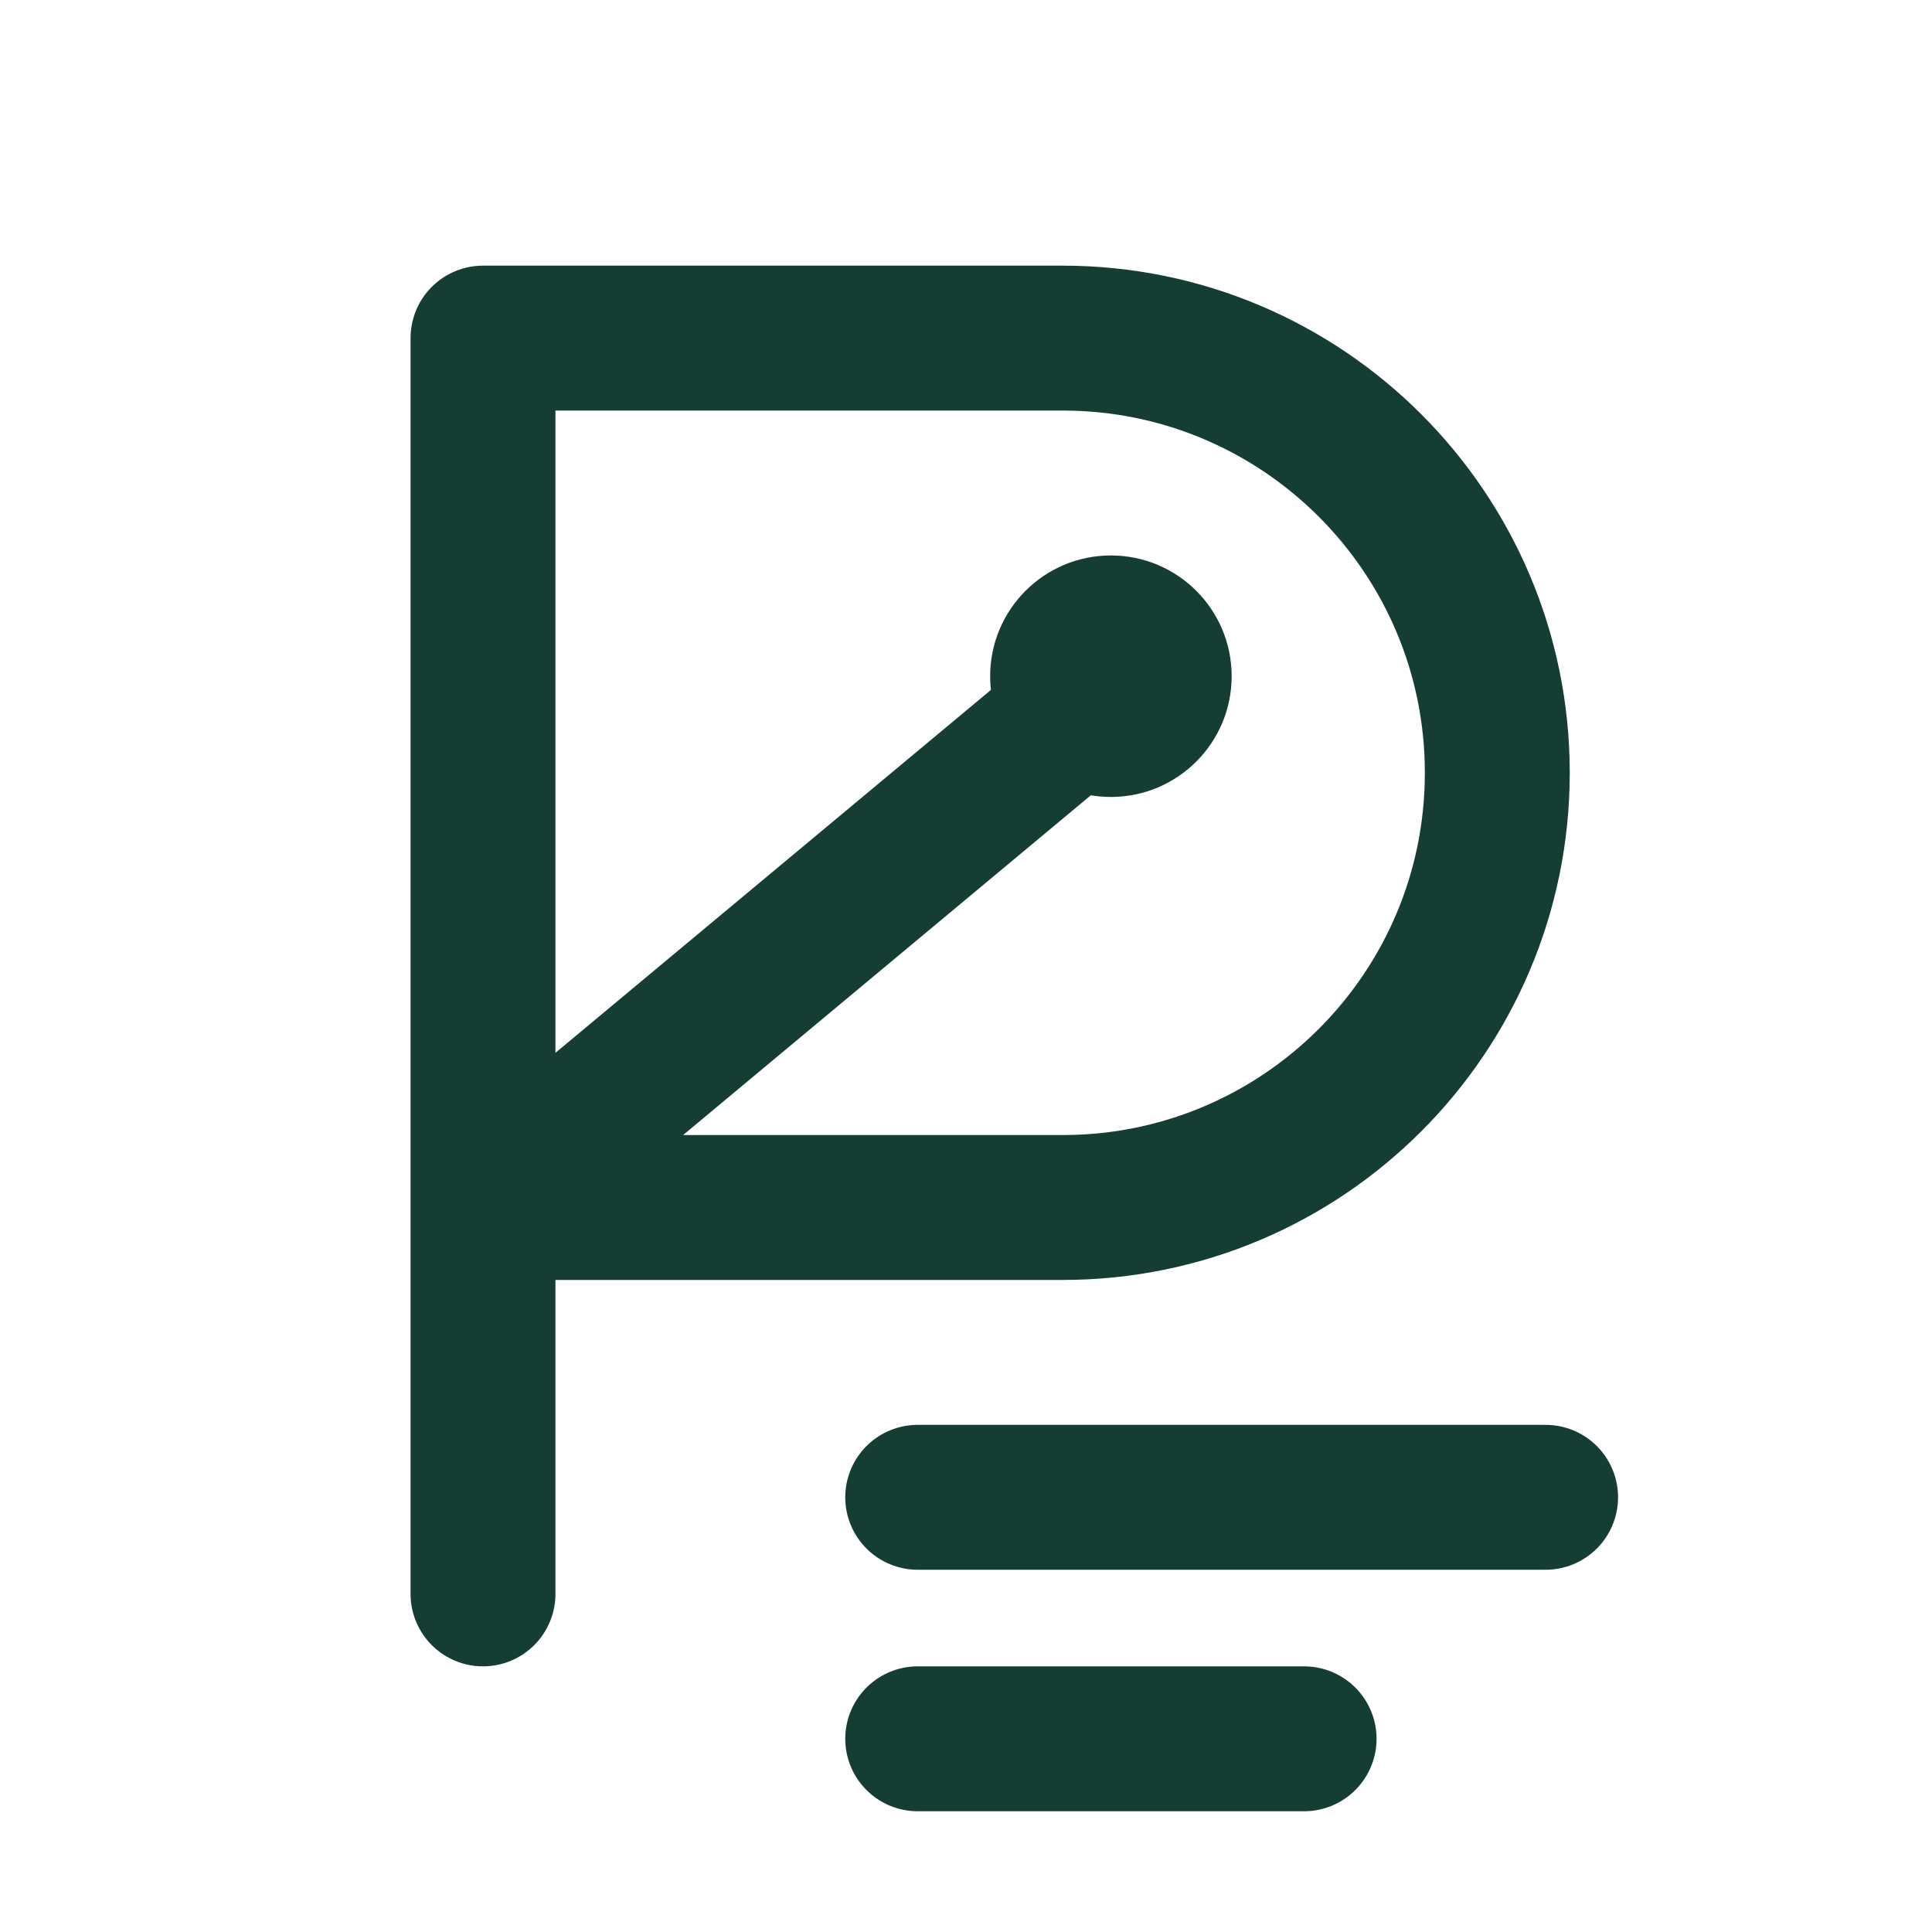
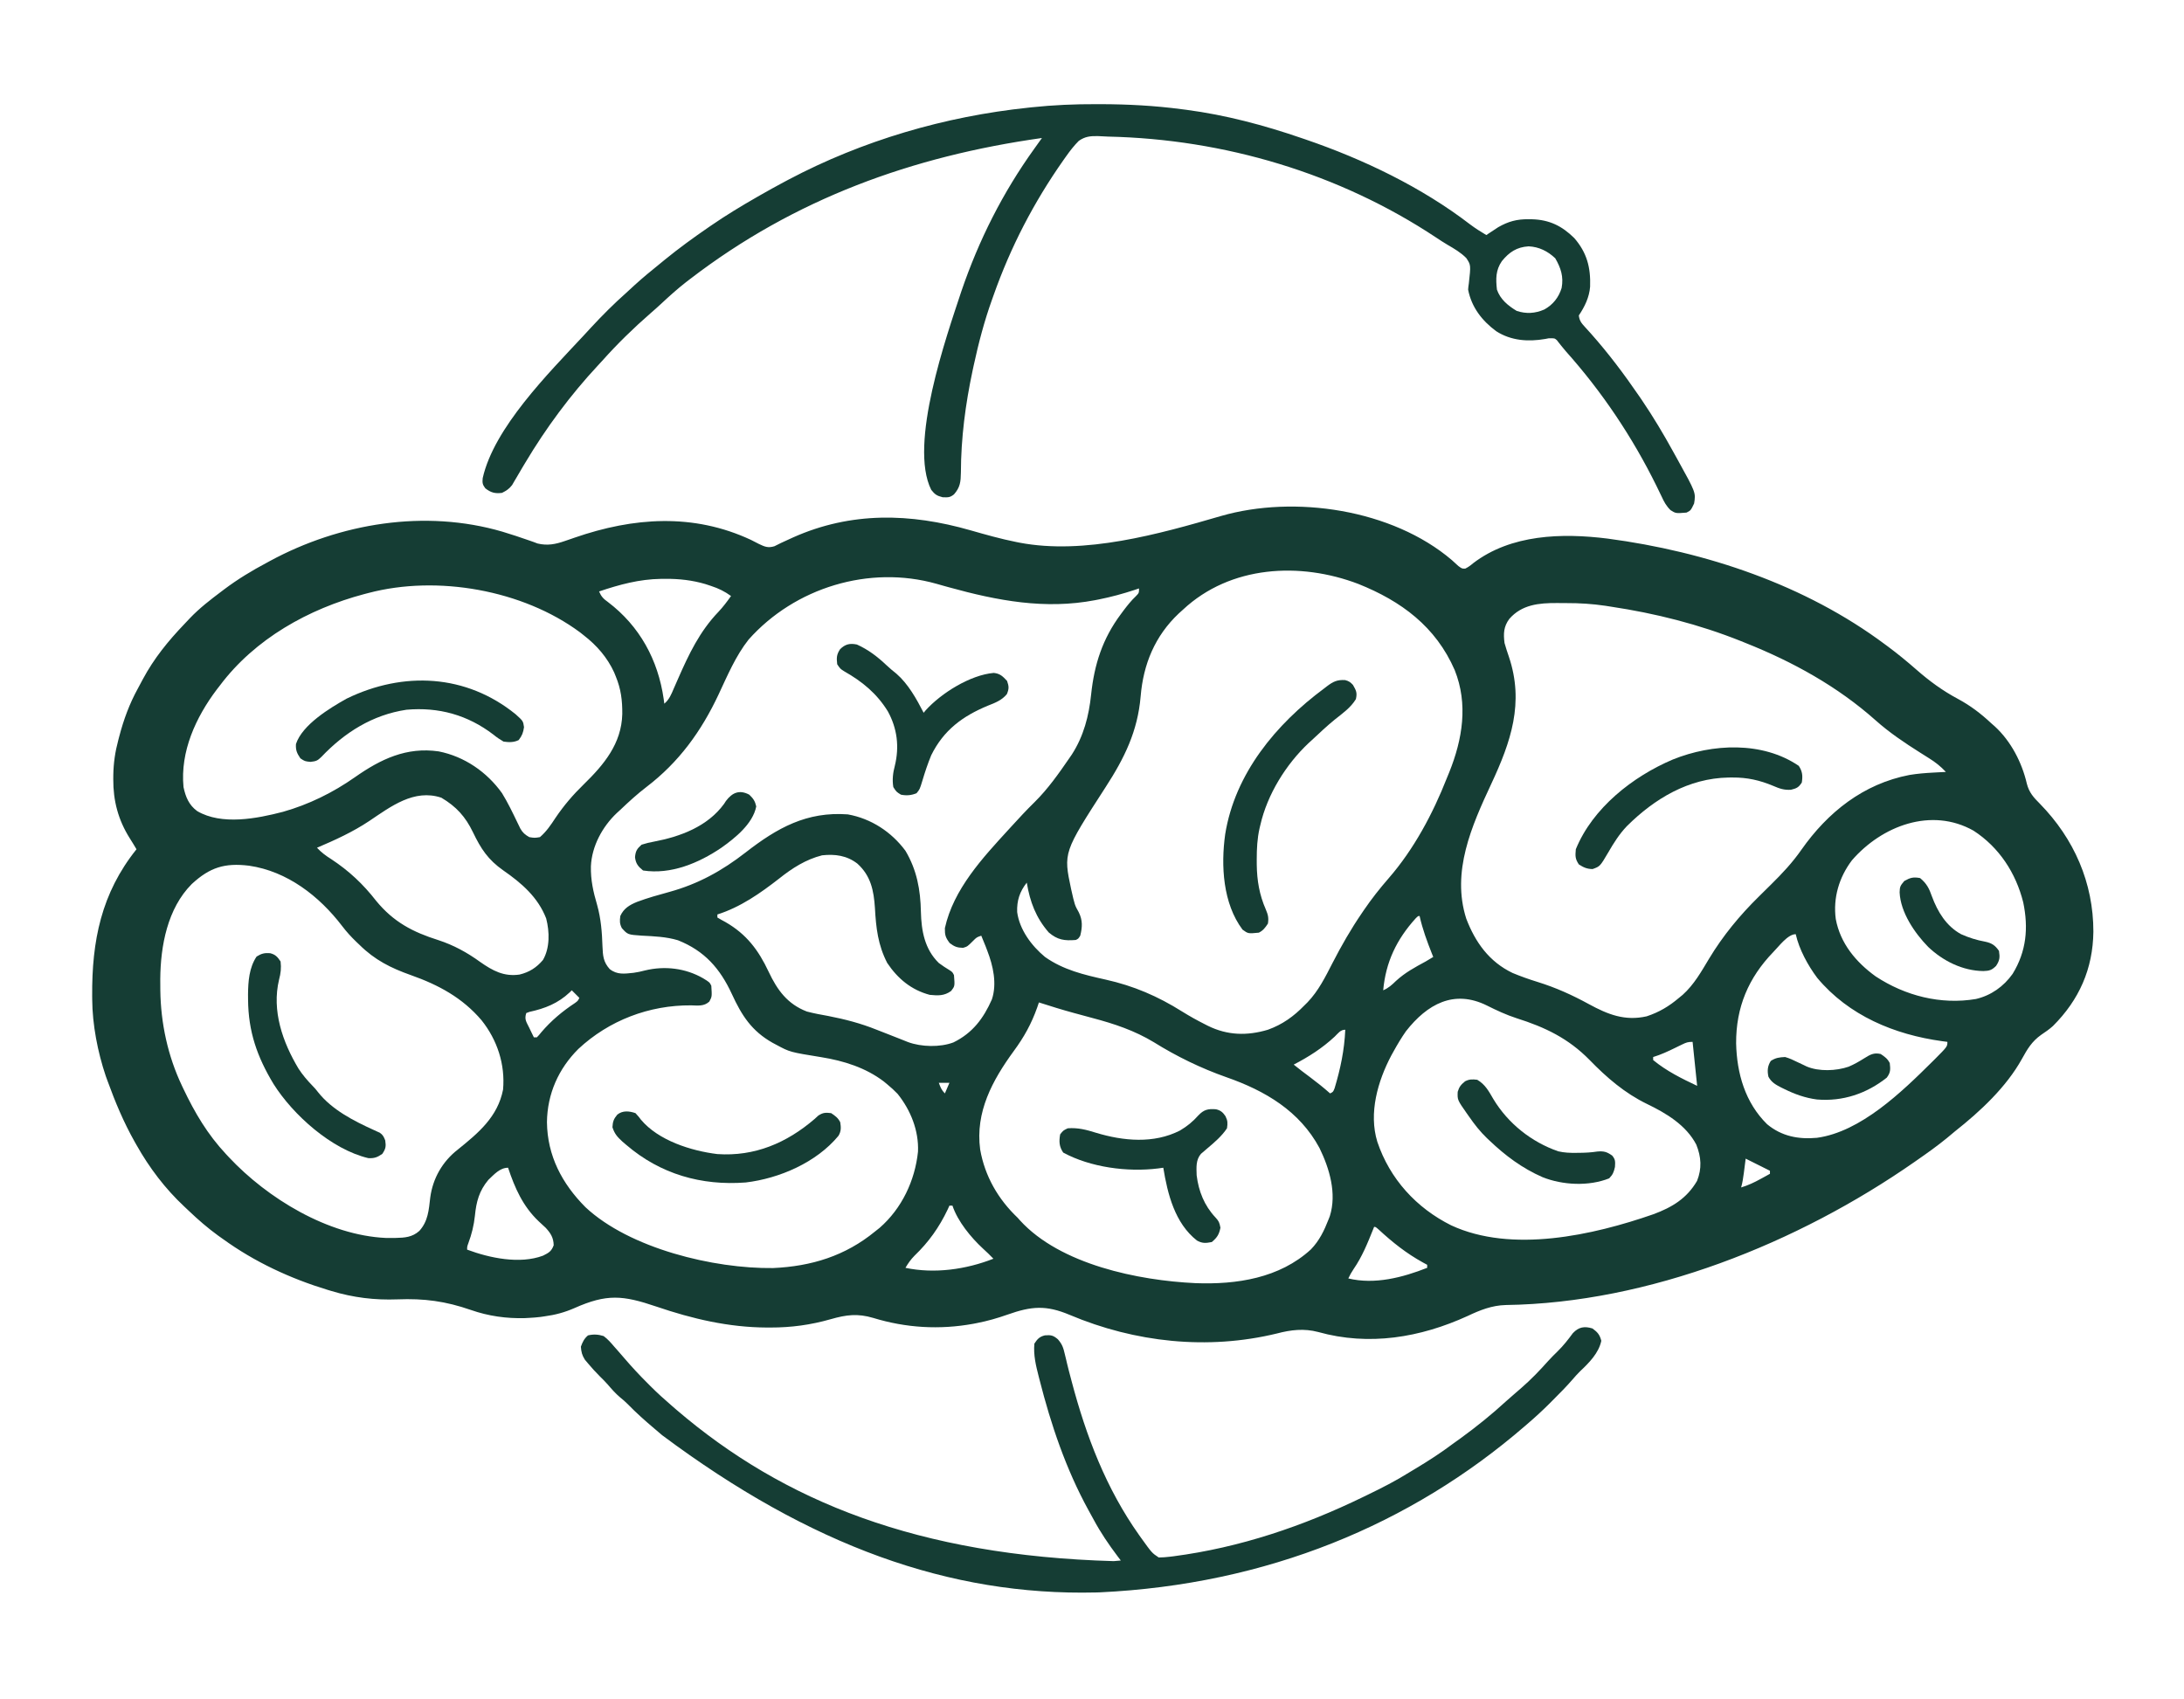
- <svg xmlns="http://www.w3.org/2000/svg" viewBox="0 0 40 40" fill="none">
-   <path d="M10 33V7h12a9 9 0 0 1 0 18H10m0 0 12-10M19 31h13M19 36h8" stroke="#153d34" stroke-width="3" stroke-linecap="round" stroke-linejoin="round" />
-   <circle cx="23" cy="14" r="2.5" fill="#153d34" />
+ <svg xmlns="http://www.w3.org/2000/svg" viewBox="0 0 1440 1120" fill="#153d34">
+   <g transform="translate(20 8)">
+     <path d="M0 0 C0.51 0 0.51 0 3.07 0 C20.92 0.05 38.42 0.98 56.12 3.31 C57.21 3.45 58.3 3.59 59.42 3.73 C85.3 7.15 110.47 13.84 135.12 22.31 C136.05 22.63 136.98 22.94 137.94 23.27 C176 36.29 214.43 54.7 246.46 79.31 C249.89 81.89 253.44 84.12 257.12 86.31 C257.83 85.84 258.53 85.37 259.25 84.89 C259.72 84.58 259.72 84.58 262.12 83 C262.59 82.69 262.59 82.69 264.94 81.14 C271.57 77.34 277.3 75.77 284.94 75.88 C285.73 75.88 286.51 75.89 287.33 75.9 C298.72 76.24 307.01 80.3 315.12 88.31 C323.47 97.93 325.99 107.76 325.55 120.32 C325.02 127.36 321.99 133.51 318.12 139.31 C318.46 142.59 319.73 144.32 321.94 146.69 C322.57 147.39 323.2 148.08 323.85 148.8 C324.23 149.22 324.23 149.22 326.12 151.31 C337.71 164.36 348.02 178.11 357.88 192.5 C358.48 193.38 359.08 194.26 359.7 195.16 C367.14 206.13 373.91 217.47 380.29 229.08 C381.32 230.95 382.35 232.81 383.39 234.67 C395.27 256.15 395.27 256.15 394.12 263.31 C391.92 267.91 391.92 267.91 389.12 269.31 C382.05 269.89 382.05 269.89 378.58 267.71 C375.78 264.97 374.28 262.19 372.69 258.69 C371.99 257.24 371.29 255.8 370.59 254.36 C370.4 253.96 370.4 253.96 369.41 251.93 C353.55 219.68 333.44 189.68 309.47 162.86 C308.48 161.73 307.53 160.56 306.59 159.38 C306.08 158.73 305.56 158.09 305.03 157.43 C304.57 156.83 304.1 156.24 303.63 155.62 C302.12 154.31 302.12 154.31 298.25 154.38 C297.49 154.52 296.72 154.67 295.94 154.83 C284.69 156.77 273.42 155.99 263.66 149.73 C254.31 142.83 247.4 133.98 245.12 122.31 C245.27 120.3 245.27 120.3 245.59 118.19 C246.94 106.07 246.94 106.07 243.91 101.48 C240.34 97.86 236.02 95.33 231.64 92.79 C229.01 91.24 226.48 89.59 223.94 87.89 C160.07 45.54 84.18 23.04 7.74 21.38 C5.45 21.32 3.17 21.2 0.89 21.05 C-4.11 20.98 -7.45 21.32 -11.6 24.21 C-14.74 27.37 -17.31 30.68 -19.88 34.31 C-20.18 34.74 -20.18 34.74 -21.71 36.89 C-41.29 64.75 -56.56 94.21 -67.88 126.31 C-68.19 127.2 -68.51 128.09 -68.84 129.01 C-73.93 143.2 -77.68 157.58 -80.88 172.31 C-80.99 172.84 -80.99 172.84 -81.57 175.52 C-86.31 197.78 -89.26 220.13 -89.32 242.91 C-89.42 249.02 -89.78 252.66 -93.88 257.31 C-96.57 259.45 -97.87 259.31 -101.38 259.19 C-105.17 258.24 -106.49 257.34 -108.88 254.31 C-123.92 224.22 -98.73 152.84 -89.03 123.45 C-77.46 89.54 -61.75 58.35 -40.88 29.31 C-39.21 26.98 -37.54 24.65 -35.88 22.31 C-121.38 34.36 -198.89 62.34 -267.88 115.31 C-268.8 116.02 -269.73 116.73 -270.68 117.46 C-276.32 121.88 -281.59 126.62 -286.82 131.5 C-289.08 133.61 -291.39 135.65 -293.72 137.67 C-305.1 147.59 -315.84 158.04 -325.88 169.31 C-326.8 170.32 -327.74 171.33 -328.67 172.33 C-346.84 191.85 -362.9 213.55 -376.55 236.45 C-377.18 237.49 -377.8 238.54 -378.45 239.61 C-379.67 241.66 -380.87 243.72 -382.07 245.79 C-382.62 246.72 -383.18 247.66 -383.75 248.62 C-384.23 249.45 -384.71 250.29 -385.21 251.15 C-387.17 253.7 -389.01 254.9 -391.88 256.31 C-396.5 256.89 -399.19 256.18 -402.88 253.31 C-404.76 250.83 -404.91 249.69 -404.61 246.58 C-397.14 213.35 -361.23 177.46 -338.42 152.97 C-336.7 151.12 -334.99 149.26 -333.27 147.39 C-325.79 139.29 -318.12 131.64 -309.88 124.31 C-308.02 122.61 -306.17 120.9 -304.31 119.19 C-298.99 114.36 -293.48 109.81 -287.88 105.31 C-286.73 104.38 -285.59 103.44 -284.45 102.5 C-275.23 94.99 -265.68 88.04 -255.88 81.31 C-255.24 80.87 -254.6 80.43 -253.94 79.98 C-244.19 73.27 -234.14 67.18 -223.88 61.31 C-223.19 60.92 -222.5 60.52 -221.79 60.11 C-216.53 57.09 -211.22 54.17 -205.88 51.31 C-204.95 50.82 -204.03 50.33 -203.08 49.82 C-154.19 23.94 -99.83 8.06 -44.88 2.31 C-44.11 2.23 -43.35 2.15 -42.57 2.06 C-28.35 0.55 -14.29 -0.05 0 0 Z M267.35 103.53 C263.26 109.48 263.32 115.23 264.12 122.31 C266.36 128.75 271.43 132.87 277.12 136.31 C283.38 138.4 289.34 138.03 295.38 135.38 C301.04 132.25 304.86 127.44 306.76 121.24 C308.17 113.77 306.27 108 302.56 101.62 C297.63 96.95 291.85 94.05 285 93.75 C277.19 94.22 272.2 97.57 267.35 103.53 Z " transform="translate(702.875,60.6875)" />
+     <path d="M0 0 C1.46 1.29 2.9 2.62 4.33 3.95 C6.74 5.69 6.74 5.69 8.86 5.62 C10.85 4.63 12.31 3.57 13.99 2.12 C39 -17.03 72.65 -17.92 102.66 -14.17 C167.49 -5.58 233.02 16.29 285.74 55.69 C286.28 56.08 286.81 56.48 287.36 56.88 C293.94 61.76 300.21 66.91 306.37 72.31 C314.95 79.82 323.55 86.11 333.62 91.5 C341.97 95.99 348.83 101.23 355.74 107.69 C356.12 108.01 356.12 108.01 358 109.67 C368.67 119.48 375.88 133.44 379.12 147.44 C380.62 153.27 383.54 156.51 387.74 160.69 C410.28 183.75 423.03 212.81 422.99 245.07 C422.7 269.51 413.63 290 396.34 307.23 C393.92 309.44 391.26 311.23 388.56 313.06 C382.4 317.43 379.46 322.44 375.89 328.91 C365.57 347.55 348.33 363.59 331.74 376.69 C329.97 378.16 328.2 379.64 326.43 381.12 C320.09 386.3 313.47 391.03 306.74 395.69 C306.18 396.08 305.62 396.47 305.04 396.88 C228.14 450.5 129.96 489.89 35.51 491.22 C26.41 491.46 18.56 494.58 10.43 498.44 C-20.81 512.71 -54.59 518.39 -88.11 509.01 C-97.49 506.53 -106.13 507.56 -115.38 510 C-161.04 521.08 -208.87 515.91 -252.03 497.69 C-267.52 491.18 -277.11 491.94 -292.95 497.54 C-299.62 499.89 -306.19 501.78 -313.13 503.12 C-313.91 503.28 -314.69 503.43 -315.49 503.58 C-337.77 507.65 -359.9 506.33 -381.51 499.72 C-391.77 496.67 -399.31 497.63 -409.51 500.56 C-422.86 504.36 -435.55 506.08 -449.44 506.06 C-450.14 506.06 -450.83 506.06 -451.54 506.06 C-476.87 505.95 -500.62 500.37 -524.52 492.23 C-546.61 484.73 -557.16 483.75 -578.55 493.26 C-585.03 496.1 -591.23 497.75 -598.26 498.69 C-598.69 498.75 -598.69 498.75 -600.86 499.07 C-603.33 499.38 -605.77 499.56 -608.26 499.69 C-608.72 499.71 -608.72 499.71 -611.09 499.85 C-623.29 500.2 -635.26 498.52 -646.78 494.48 C-663.46 488.69 -677.59 486.79 -695.24 487.49 C-710.1 488.06 -724.36 486.32 -738.63 482 C-739.5 481.74 -740.36 481.49 -741.25 481.22 C-765.92 473.71 -789.32 462.84 -810.26 447.69 C-811.3 446.95 -812.33 446.21 -813.41 445.46 C-820.29 440.46 -826.62 434.98 -832.76 429.11 C-833.75 428.17 -834.74 427.23 -835.74 426.3 C-848.36 414.51 -858.79 400.73 -867.26 385.69 C-867.64 385.02 -868.02 384.34 -868.42 383.65 C-875.66 370.81 -881.24 357.54 -886.26 343.69 C-886.68 342.54 -887.1 341.4 -887.53 340.22 C-892.85 324.39 -896.35 306.42 -896.46 289.7 C-896.47 288.96 -896.47 288.23 -896.48 287.47 C-896.75 251.14 -890.49 219.68 -867.26 190.69 C-868.72 188.24 -870.18 185.8 -871.72 183.4 C-879.32 171.35 -882.66 158.69 -882.57 144.5 C-882.56 143.58 -882.56 142.67 -882.55 141.72 C-882.41 133.74 -881.34 126.41 -879.26 118.69 C-879.06 117.92 -878.86 117.15 -878.65 116.36 C-875.7 105.13 -871.93 94.82 -866.33 84.64 C-865.23 82.63 -864.16 80.62 -863.1 78.6 C-855.73 64.83 -846.4 53.38 -835.64 42.13 C-834.41 40.85 -833.2 39.55 -831.99 38.26 C-825.66 31.66 -818.55 26.16 -811.26 20.69 C-810.68 20.25 -810.11 19.82 -809.52 19.37 C-800.54 12.61 -791.17 6.96 -781.26 1.69 C-780.64 1.35 -780.02 1.01 -779.38 0.66 C-733.11 -24.42 -676.93 -33.64 -626.02 -18.73 C-620.12 -16.94 -614.25 -15.03 -608.43 -12.97 C-607.41 -12.61 -606.38 -12.25 -605.32 -11.88 C-604.51 -11.57 -603.69 -11.26 -602.85 -10.94 C-596.37 -9.37 -591.01 -10.41 -584.81 -12.58 C-583.4 -13.06 -581.99 -13.54 -580.58 -14.02 C-580.22 -14.15 -580.22 -14.15 -578.38 -14.79 C-539.62 -28.18 -500.2 -31.08 -462.11 -13.31 C-460.36 -12.43 -458.62 -11.53 -456.88 -10.63 C-453.02 -8.77 -450.79 -7.85 -446.63 -9.13 C-445.15 -9.81 -443.69 -10.54 -442.26 -11.31 C-440.57 -12.09 -438.89 -12.86 -437.19 -13.63 C-436.26 -14.05 -435.33 -14.48 -434.36 -14.93 C-396.08 -32.02 -357.04 -31 -317.41 -19.64 C-307.43 -16.79 -297.5 -13.97 -287.32 -11.94 C-286.55 -11.78 -285.77 -11.63 -284.98 -11.47 C-242.26 -3.34 -193.16 -17.11 -152.19 -29.06 C-103.77 -43.03 -39.32 -33.53 0 0 Z M-177.26 32.69 C-178.17 33.51 -179.08 34.33 -180.01 35.17 C-195.79 50.05 -203.43 68.67 -205.19 89.94 C-207.16 112.9 -215.85 130.54 -228.26 149.69 C-256.14 192.85 -256.14 192.85 -251.02 216.97 C-248.64 227.51 -248.64 227.51 -246.01 232.19 C-243.36 237.49 -243.59 242.02 -245.01 247.69 C-246.26 249.69 -246.26 249.69 -247.94 250.5 C-255.41 251.1 -259.91 250.53 -265.76 245.56 C-274.23 235.82 -278.17 225.34 -280.26 212.69 C-284.95 218.66 -286.87 224.57 -286.6 232.11 C-285.03 243.75 -277.1 254.37 -268.26 261.69 C-256.15 270.26 -242.56 273.46 -228.32 276.62 C-209.73 280.78 -193.93 287.57 -177.82 297.69 C-172.95 300.73 -168 303.48 -162.88 306.06 C-162.55 306.23 -162.55 306.23 -160.9 307.07 C-147.96 313.48 -134.94 313.78 -121.26 309.69 C-111.75 306.28 -104.24 300.88 -97.26 293.69 C-96.56 293 -95.86 292.31 -95.15 291.6 C-87.94 284.08 -83.41 274.9 -78.69 265.71 C-72.8 254.25 -66.54 243.32 -59.26 232.69 C-58.84 232.07 -58.42 231.46 -58 230.83 C-52.94 223.4 -47.49 216.5 -41.59 209.73 C-24.98 190.62 -12.49 167.18 -3.26 143.69 C-2.74 142.43 -2.23 141.17 -1.71 139.92 C7.05 118.12 10.85 94.99 1.9 72.57 C-10.59 43.85 -33.36 27.05 -61.68 15.72 C-100.07 1.09 -145.99 3.48 -177.26 32.69 Z M-463.69 52.44 C-472.19 63.19 -477.65 76.22 -483.44 88.56 C-494.87 112.91 -509.56 133.24 -531.08 149.66 C-537.16 154.31 -542.72 159.42 -548.26 164.69 C-549.02 165.39 -549.78 166.08 -550.57 166.8 C-560.08 175.78 -567.07 188.68 -567.65 201.91 C-567.84 211.01 -566.1 218.73 -563.54 227.43 C-561.01 236.47 -560.33 245.37 -560.02 254.73 C-559.75 260.96 -559.49 264.96 -555.26 269.69 C-550.32 273.61 -545.41 272.75 -539.47 272.15 C-536.91 271.78 -534.55 271.3 -532.07 270.62 C-518.98 267.42 -505.28 269.09 -493.69 275.75 C-489.41 278.37 -489.41 278.37 -488.26 280.69 C-487.8 287.83 -487.8 287.83 -489.57 291.12 C-493.09 294.38 -497.1 293.73 -501.57 293.62 C-529.15 293.39 -555.69 303.52 -575.88 322.32 C-589.02 335.38 -596.4 352 -596.63 370.62 C-596.38 392.84 -586.66 411.2 -571.26 426.69 C-542.1 453.98 -486.53 467.35 -447.53 466.84 C-422.25 465.69 -399.94 458.86 -380.26 442.69 C-379.27 441.9 -378.28 441.12 -377.26 440.31 C-362.65 427.55 -353.97 409.18 -351.98 390.05 C-351.4 376.21 -356.84 362.67 -365.43 351.98 C-367.6 349.72 -369.83 347.68 -372.26 345.69 C-372.99 345.08 -373.73 344.46 -374.49 343.84 C-386.5 334.7 -400.98 330.17 -415.69 327.8 C-436.42 324.44 -436.42 324.44 -445.26 319.69 C-445.69 319.45 -445.69 319.45 -447.91 318.28 C-461.67 310.5 -468.21 300.29 -474.69 286.19 C-482.5 269.28 -492.73 257.67 -510.26 250.69 C-518.03 248.36 -526.02 248.07 -534.08 247.65 C-543.35 247.01 -543.35 247.01 -547.26 242.69 C-548.74 239.73 -548.69 237.98 -548.26 234.69 C-546.02 229.69 -542.13 227.38 -537.18 225.37 C-530.2 222.76 -523.06 220.78 -515.88 218.81 C-496.94 213.59 -481.17 204.88 -465.71 192.85 C-444.79 176.58 -425.35 165.7 -398.26 167.69 C-382.91 170.44 -369.51 179.21 -360.26 191.69 C-352.73 204.36 -350.35 217.41 -350.07 231.93 C-349.76 244.44 -347.63 256.52 -338.26 265.69 C-335.94 267.41 -333.59 268.97 -331.11 270.46 C-329.26 271.69 -329.26 271.69 -328.26 273.69 C-327.67 280.93 -327.67 280.93 -330.13 284.12 C-334.65 287.44 -338.8 287.23 -344.26 286.69 C-356.39 283.46 -365.35 276 -372.26 265.69 C-378.39 253.86 -379.66 242.51 -380.38 229.42 C-381.13 217.88 -383.09 208.16 -391.96 200.15 C-398.91 194.79 -406.68 193.75 -415.26 194.69 C-425.94 197.41 -434.92 203.14 -443.44 209.94 C-455.92 219.66 -469.03 228.87 -484.26 233.69 C-484.26 234.35 -484.26 235.01 -484.26 235.69 C-482.52 236.75 -480.74 237.74 -478.94 238.69 C-465.06 246.66 -457.17 257.18 -450.5 271.37 C-444.78 283.53 -438.07 292.76 -425.26 297.69 C-420.61 298.92 -415.92 299.78 -411.19 300.62 C-400.05 302.79 -389.76 305.46 -379.26 309.69 C-377.26 310.47 -375.26 311.25 -373.26 312.03 C-370.14 313.25 -367.03 314.47 -363.92 315.7 C-362.98 316.08 -362.05 316.45 -361.08 316.83 C-360.66 317 -360.66 317 -358.55 317.84 C-349.77 321.07 -337.46 321.38 -328.63 318.06 C-316.06 311.9 -308.83 302.3 -303.26 289.69 C-299.8 279.31 -302.46 267.54 -306.26 257.69 C-306.64 256.69 -307.02 255.69 -307.41 254.66 C-308.33 252.32 -309.28 250 -310.26 247.69 C-313.26 248.69 -313.26 248.69 -315.69 251.12 C-319.39 254.82 -319.39 254.82 -322.26 255.69 C-326.17 255.6 -327.93 254.93 -331.07 252.56 C-333.84 248.92 -334.33 247.29 -334.26 242.69 C-328.6 217.01 -309.44 196.45 -292.26 177.69 C-291.8 177.18 -291.34 176.68 -290.86 176.16 C-285.69 170.48 -280.5 164.87 -275.01 159.5 C-266.27 150.84 -259.2 140.8 -252.26 130.69 C-251.97 130.27 -251.97 130.27 -250.5 128.13 C-242.76 116.1 -239.3 102.78 -237.84 88.69 C-235.75 68.77 -230.31 51.86 -218.26 35.69 C-217.93 35.25 -217.93 35.25 -216.3 33.04 C-213.8 29.76 -211.32 26.65 -208.32 23.81 C-206.26 21.69 -206.26 21.69 -206.26 18.69 C-207.18 19 -208.1 19.32 -209.05 19.64 C-216.85 22.22 -224.63 24.33 -232.69 25.94 C-233.1 26.02 -233.1 26.02 -235.16 26.43 C-268.23 32.76 -299.63 26.78 -331.53 17.96 C-332.5 17.7 -333.47 17.43 -334.47 17.15 C-336.25 16.65 -338.03 16.15 -339.8 15.64 C-384.08 3.15 -433.17 18.12 -463.69 52.44 Z M-562.26 20.69 C-560.85 24.05 -559.34 25.6 -556.38 27.69 C-535.49 43.55 -523.37 65.76 -519.65 91.67 C-519.52 92.66 -519.39 93.66 -519.26 94.69 C-516 92.01 -514.65 88.52 -513.03 84.74 C-512.41 83.32 -511.79 81.91 -511.17 80.5 C-511.01 80.13 -511.01 80.13 -510.19 78.27 C-503.05 62.01 -495.96 47.06 -483.53 34.1 C-480.47 30.85 -477.83 27.34 -475.26 23.69 C-479.52 20.62 -483.4 18.71 -488.44 17.06 C-489.65 16.66 -490.87 16.25 -492.11 15.84 C-500.81 13.27 -509.4 12.32 -518.44 12.37 C-519.45 12.38 -520.45 12.38 -521.48 12.39 C-535.77 12.61 -548.78 16.15 -562.26 20.69 Z M-714.26 21.69 C-715.19 21.93 -716.12 22.17 -717.08 22.42 C-753.83 32.19 -789.14 51.89 -812.26 82.69 C-812.93 83.56 -813.6 84.42 -814.3 85.32 C-828.12 103.63 -838.51 126.2 -836.26 149.69 C-834.86 156.23 -832.72 161.52 -827.21 165.54 C-811.07 175 -787.9 170.48 -770.71 166.01 C-753.68 161.2 -737.7 153.33 -723.26 143.19 C-706.31 131.3 -689.3 123.08 -667.98 126.16 C-651.1 129.51 -636.26 139.68 -626.26 153.69 C-622.46 159.85 -619.33 166.38 -616.19 172.9 C-615.85 173.61 -615.5 174.32 -615.14 175.05 C-614.84 175.69 -614.53 176.33 -614.21 176.98 C-612.66 179.75 -611.01 181.15 -608.26 182.69 C-604.76 183.25 -604.76 183.25 -601.26 182.69 C-596.98 179.01 -594.07 174.67 -591.01 170 C-585.5 161.84 -579.45 154.78 -572.39 147.91 C-559.06 134.92 -547.44 121.04 -546.96 101.51 C-546.89 92.57 -547.81 85.05 -551.26 76.69 C-551.62 75.81 -551.98 74.93 -552.35 74.02 C-556.83 64.24 -563.8 56.24 -572.26 49.69 C-573.11 49.01 -573.96 48.34 -574.84 47.64 C-612.6 19.65 -668.98 9.75 -714.26 21.69 Z M37.93 38.75 C34.12 43.86 33.95 48.52 34.74 54.69 C35.58 57.75 36.6 60.74 37.62 63.75 C47.82 94.08 38.96 119.82 25.99 147.59 C13.05 175.31 -0.34 205.48 9.49 236.4 C15.46 252.04 24.63 264.89 40.04 272.26 C45.47 274.52 50.95 276.46 56.56 278.19 C68.58 281.93 79.34 286.78 90.38 292.82 C102.93 299.66 114.1 304.08 128.46 300.85 C136.65 298.15 143.19 294.26 149.74 288.69 C150.55 288.03 151.36 287.37 152.19 286.69 C159.71 279.91 164.41 271.5 169.57 262.9 C178.72 247.7 189.85 234.22 202.49 221.81 C203.41 220.9 204.33 219.99 205.28 219.05 C206.98 217.37 208.68 215.69 210.39 214.01 C217.76 206.74 224.57 199.51 230.49 191 C247.87 166.28 271.3 147.55 301.74 141.69 C307.05 140.82 312.31 140.4 317.68 140.12 C318.46 140.08 319.24 140.04 320.04 139.99 C321.94 139.89 323.84 139.79 325.74 139.69 C322.29 136.01 318.84 133.28 314.56 130.62 C313.31 129.84 312.07 129.05 310.82 128.26 C310.16 127.85 309.5 127.43 308.82 127 C298.44 120.44 288.53 113.8 279.35 105.62 C254.24 83.28 224.85 67.09 193.74 54.69 C193.25 54.49 193.25 54.49 190.75 53.48 C163 42.37 134.27 35.11 104.74 30.69 C103.57 30.5 102.39 30.32 101.18 30.13 C92.59 28.86 84.21 28.34 75.54 28.37 C73.48 28.37 71.42 28.35 69.35 28.33 C57.46 28.27 46.17 29.32 37.93 38.75 Z M-713.8 172.06 C-724.67 179.3 -736.25 184.58 -748.26 189.69 C-745.38 192.77 -742.45 194.96 -738.88 197.19 C-727.25 204.84 -717.8 213.68 -709.26 224.69 C-697.77 238.67 -685.14 245.27 -668.19 250.62 C-658.15 253.89 -649.21 258.8 -640.68 264.98 C-632.43 270.78 -624.96 274.82 -614.69 273.31 C-608.24 271.74 -603.54 268.75 -599.26 263.69 C-594.64 255.76 -594.87 245.05 -597.14 236.3 C-602.58 222.27 -613.36 213 -625.44 204.62 C-635.5 197.56 -640.18 190.36 -645.41 179.48 C-650.35 169.23 -656.39 162.53 -666.26 156.69 C-684.27 150.68 -699.7 162.6 -713.8 172.06 Z M263.78 197.99 C255.3 209.21 251.29 222.76 253.14 236.68 C256.11 252.77 266.48 265.16 279.45 274.52 C298.93 287.34 322.42 293.34 345.54 289.43 C355.51 287.11 363.84 281.18 369.75 272.85 C378.85 258 380.26 242.57 376.74 225.69 C371.89 206.32 360.87 189.4 343.99 178.44 C316.12 162.72 283.45 175.27 263.78 197.99 Z M-830.82 213.62 C-846.87 229.73 -851.41 254.39 -851.59 276.26 C-851.58 277.45 -851.58 278.65 -851.57 279.87 C-851.56 281.14 -851.56 282.4 -851.55 283.71 C-851.27 305.36 -846.6 327.06 -837.26 346.69 C-836.98 347.28 -836.7 347.88 -836.41 348.49 C-828.82 364.48 -820.38 378.73 -808.26 391.69 C-807.62 392.37 -806.99 393.05 -806.33 393.76 C-780.94 420.86 -741.03 445.26 -702.84 446.99 C-701.44 447.01 -700.04 447.01 -698.63 447 C-697.9 446.99 -697.16 446.99 -696.4 446.98 C-690.37 446.85 -685.4 446.52 -680.75 442.33 C-674.96 435.91 -674.54 428.54 -673.58 420.34 C-671.89 407.68 -665.51 396.56 -655.38 388.69 C-641.8 377.73 -629.1 367.17 -625.57 349.19 C-624.09 332.56 -629.37 316.45 -639.76 303.43 C-652.4 288.58 -668.14 280.12 -686.32 273.69 C-699.55 269 -710.16 263.7 -720.26 253.69 C-720.61 253.35 -720.61 253.35 -722.41 251.65 C-725.77 248.41 -728.8 245.09 -731.63 241.37 C-746.72 221.6 -767.81 205.19 -793.04 201.53 C-809.14 199.58 -818.9 202.62 -830.82 213.62 Z M-23.86 236.27 C-36.42 250.12 -43.6 265.12 -45.26 283.69 C-41.79 282.2 -39.57 280.19 -36.88 277.56 C-30.9 272.05 -24.37 268.53 -17.26 264.69 C-15.58 263.7 -13.91 262.7 -12.26 261.69 C-12.54 261 -12.81 260.32 -13.1 259.61 C-16.32 251.46 -19.37 243.26 -21.26 234.69 C-22.26 234.69 -22.26 234.69 -23.86 236.27 Z M211.95 258.46 C195.54 275.45 187.32 294.89 187.44 318.69 C187.91 338.53 193.4 357.77 207.87 372 C217.48 379.98 228.54 382.07 240.69 380.96 C269.6 377.05 296.85 350.56 316.74 330.81 C317.28 330.28 317.82 329.74 318.38 329.19 C326.74 320.79 326.74 320.79 326.74 317.69 C325.6 317.54 324.46 317.39 323.29 317.24 C291.81 312.91 261.7 300.41 240.92 275.5 C234.77 267.32 229.02 256.74 226.74 246.69 C221.41 246.69 215.52 254.91 211.95 258.46 Z M-580.26 283.69 C-580.48 283.91 -580.48 283.91 -581.62 285.04 C-589.34 292.3 -597.87 295.67 -608.14 297.91 C-608.84 298.17 -609.54 298.42 -610.26 298.69 C-611.65 302.86 -610.21 304.48 -608.32 308.37 C-607.75 309.55 -607.19 310.73 -606.6 311.95 C-606.16 312.85 -605.72 313.76 -605.26 314.69 C-604.6 314.69 -603.94 314.69 -603.26 314.69 C-601.88 313.25 -601.88 313.25 -600.26 311.25 C-593.81 303.7 -586.46 297.55 -578.19 292.1 C-576.26 290.69 -576.26 290.69 -575.26 288.69 C-576.08 287.86 -576.08 287.86 -580.26 283.69 Z M-30.26 310.69 C-33.19 314.89 -35.78 319.2 -38.26 323.69 C-38.8 324.66 -39.34 325.64 -39.91 326.65 C-48.86 343.6 -54.94 364.63 -49.13 383.59 C-40.89 408.1 -23.42 427.2 -0.44 438.67 C39.48 457.2 93.06 445.22 132.88 431.36 C145.23 426.78 154.9 420.97 161.68 409.37 C164.93 401.16 164.46 393.63 161.18 385.45 C154.48 372.6 141.31 364.71 128.67 358.63 C114.06 351.56 102.03 341.18 90.81 329.62 C76.85 315.4 61.51 308.04 42.69 302.1 C35.91 299.9 29.57 296.95 23.2 293.76 C1.46 282.95 -16.21 292.75 -30.26 310.69 Z M-272.26 291.69 C-272.63 292.8 -273.01 293.91 -273.4 295.06 C-277.22 305.82 -282.09 314.58 -288.84 323.75 C-302.91 343.03 -314.31 363.96 -310.99 388.68 C-307.92 406.25 -299.13 421.46 -286.26 433.69 C-285.76 434.26 -285.25 434.82 -284.74 435.41 C-258.1 464.6 -206.58 475.03 -169.12 476.79 C-141.85 477.84 -113.6 473.49 -92.94 454.56 C-87.33 448.76 -84.16 442.15 -81.26 434.69 C-80.99 434 -80.72 433.31 -80.44 432.6 C-75.76 417.66 -80.67 401.2 -87.26 387.69 C-100.39 363.24 -123.19 349.89 -148.63 341 C-165.42 335.09 -181.4 327.32 -196.5 317.91 C-209.17 310.25 -222.58 305.76 -236.82 302 C-240.13 301.1 -243.45 300.2 -246.76 299.3 C-247.56 299.09 -248.35 298.87 -249.17 298.65 C-256.93 296.54 -264.6 294.15 -272.26 291.69 Z M-77.26 314.25 C-85.45 321.87 -94.33 327.53 -104.26 332.69 C-100.7 335.57 -97.06 338.34 -93.38 341.06 C-88.85 344.45 -84.49 347.93 -80.26 351.69 C-78.26 350.69 -78.26 350.69 -77.29 348.24 C-73.43 335.39 -70.85 323.09 -70.26 309.69 C-73.52 309.69 -74.96 312.06 -77.26 314.25 Z M151.94 319.37 C151.21 319.72 150.48 320.07 149.73 320.43 C148.97 320.81 148.21 321.18 147.43 321.56 C142.6 323.92 137.91 326.13 132.74 327.69 C132.74 328.35 132.74 329.01 132.74 329.69 C141.5 336.91 151.54 341.88 161.74 346.69 C160.79 337.01 159.77 327.35 158.74 317.69 C155.7 317.69 154.6 318.07 151.94 319.37 Z M-338.26 344.69 C-337.18 347.6 -336.48 349.46 -334.26 351.69 C-333.27 349.38 -332.28 347.07 -331.26 344.69 C-333.57 344.69 -335.88 344.69 -338.26 344.69 Z M193.74 394.69 C192.81 401.94 192.81 401.94 192.52 404.2 C192.09 407.42 191.64 410.56 190.74 413.69 C195.37 412.29 199.39 410.39 203.62 408.06 C204.77 407.43 205.92 406.8 207.11 406.15 C207.98 405.67 208.85 405.18 209.74 404.69 C209.74 404.03 209.74 403.37 209.74 402.69 C204.46 400.05 199.18 397.41 193.74 394.69 Z M-635.26 408.69 C-641.31 415.91 -643.22 423.05 -644.13 432.37 C-644.82 438.73 -646.21 444.42 -648.45 450.43 C-649.26 452.69 -649.26 452.69 -649.26 454.69 C-634.47 460.23 -614.58 464.42 -599.26 458.69 C-595.42 456.77 -593.69 455.86 -592.19 451.81 C-592.29 446.85 -594.13 443.92 -597.44 440.31 C-599 438.86 -600.55 437.42 -602.11 435.98 C-612.51 426.09 -617.79 414.08 -622.26 400.69 C-627.68 400.69 -631.45 405.12 -635.26 408.69 Z M-331.26 425.69 C-331.46 426.12 -331.46 426.12 -332.47 428.33 C-338.06 440.04 -344.9 449.68 -354.3 458.71 C-356.74 461.18 -358.5 463.7 -360.26 466.69 C-341.13 470.74 -320.27 467.76 -302.26 460.69 C-302.9 460.05 -303.54 459.41 -304.19 458.75 C-304.66 458.28 -305.12 457.81 -305.59 457.33 C-306.76 456.18 -307.95 455.07 -309.17 453.98 C-317.07 446.69 -325.81 436.04 -329.26 425.69 C-329.92 425.69 -330.58 425.69 -331.26 425.69 Z M-51.26 439.69 C-51.46 440.2 -51.67 440.72 -51.88 441.26 C-55.57 450.47 -59.15 459.36 -64.81 467.56 C-66.16 469.54 -67.24 471.52 -68.26 473.69 C-50.86 477.88 -32.44 473.08 -16.26 466.69 C-16.26 466.03 -16.26 465.37 -16.26 464.69 C-17.15 464.2 -18.05 463.72 -18.97 463.22 C-29.97 457.16 -39.09 449.91 -48.32 441.37 C-50.26 439.69 -50.26 439.69 -51.26 439.69 Z " transform="translate(937.2568,361.3132)" />
+     <path d="M0 0 C7.54 3.38 13.74 8.16 19.7 13.83 C21.75 15.76 23.86 17.5 26.06 19.25 C33.85 26.02 39.33 35.92 44 45 C44.43 44.48 44.86 43.96 45.3 43.42 C55.52 32.08 74.71 20.06 90.21 18.72 C94.4 19.14 96.18 20.98 99 24 C100.27 27.59 100.34 29.18 98.88 32.69 C95.58 36.75 91.16 38.44 86.38 40.31 C69.61 47.26 57.17 56.46 49 73 C46.73 78.5 44.87 84.08 43.17 89.78 C41.44 95.46 41.44 95.46 39.31 98.06 C35.83 99.48 32.65 99.74 29 99 C26 97.12 26 97.12 24 94 C23.2 89.17 23.75 84.63 25 79.94 C28.08 67.37 26.56 55.27 20.38 44.05 C13.15 32.29 3.46 24.36 -8.38 17.66 C-11 16 -11 16 -13 13 C-13.47 8.79 -13.47 6.71 -11.12 3.12 C-7.73 -0.27 -4.66 -0.96 0 0 Z " transform="translate(545,417)" />
+     <path d="M0 0 C4.92 4.44 4.92 4.44 5.5 8.5 C4.98 12.13 4.21 14.1 2 17 C-1.23 18.62 -4.5 18.52 -8 18 C-10.5 16.55 -12.43 15.24 -14.62 13.44 C-31.61 0.45 -50.69 -4.87 -72 -3 C-94.4 0.38 -112.67 11.9 -128.07 28.07 C-130.65 30.65 -131.62 30.96 -135.31 31.38 C-139 31 -139 31 -141.94 29.06 C-144.25 25.63 -145.11 23.7 -144.86 19.59 C-140.64 6.83 -122.4 -4.2 -111.42 -10.34 C-73.96 -28.53 -32.66 -26.49 0 0 Z " transform="translate(320,463)" />
+     <path d="M0 0 C2.41 0.64 3.46 1.36 5.15 3.18 C7.3 6.92 8.03 8.34 7.09 12.55 C3.71 18.19 -1.86 22.06 -6.91 26.09 C-12.12 30.35 -17.01 34.94 -21.91 39.55 C-22.61 40.18 -23.3 40.81 -24.02 41.46 C-39.04 55.58 -51.32 75.41 -55.91 95.55 C-56.08 96.26 -56.25 96.97 -56.43 97.7 C-57.97 104.54 -58.29 111.18 -58.29 118.18 C-58.28 119.32 -58.28 120.46 -58.28 121.63 C-58.14 132.18 -56.56 141.57 -52.3 151.28 C-50.81 154.79 -50.34 156.8 -50.91 160.55 C-52.71 163.25 -53.99 165.09 -56.91 166.55 C-63.96 167.24 -63.96 167.24 -67.66 164.55 C-80.6 147.3 -82 122.36 -79.09 101.64 C-72.68 61.69 -45.67 29.08 -13.91 5.55 C-13.31 5.09 -12.72 4.63 -12.1 4.15 C-7.95 1.02 -5.29 -0.32 0 0 Z " transform="translate(866.9102,440.4492)" />
+     <path d="M0 0 C2.46 3.69 2.68 6.72 2 11 C-0.07 14.24 -1.44 14.86 -5.16 15.77 C-9.8 16.05 -12.68 14.99 -16.88 13.19 C-25.81 9.46 -33.98 7.62 -43.69 7.69 C-44.12 7.69 -44.12 7.69 -46.33 7.7 C-72.69 8.18 -95.08 21.62 -113.32 39.74 C-118.4 45.06 -122.12 51.03 -125.78 57.37 C-131.04 66.29 -131.04 66.29 -135.94 68.06 C-139.72 67.99 -141.82 67.02 -145 65 C-147.5 61.25 -147.38 59.45 -147 55 C-135.92 27.76 -109.38 6.98 -83 -4.2 C-56.99 -14.67 -24.02 -16.33 0 0 Z " transform="translate(1166,497)" />
+     <path d="M0 0 C2.66 2.52 3.81 4.18 4.62 7.75 C2.43 19.18 -9.29 28.57 -18.41 35.03 C-33.31 45.12 -51.67 52.83 -70 50 C-73.29 47.36 -74.84 45.4 -75.31 41.19 C-74.91 37.11 -74.04 35.74 -71 33 C-68.25 32.08 -65.83 31.5 -63 31 C-45.51 27.7 -27.53 21.08 -16.57 6.04 C-16.18 5.43 -15.78 4.82 -15.38 4.19 C-11.26 -1.33 -6.49 -3.46 0 0 Z " transform="translate(474,516)" />
+     <path d="M0 0 C4.32 3.57 6 6.88 7.81 12.12 C11.59 22.29 17.24 31.64 27 37 C32.17 39.31 37.31 40.93 42.88 41.94 C47.18 42.83 49.44 44.29 52 48 C52.69 52.3 52.52 54.21 50.12 57.88 C47.26 60.74 45.64 61.19 41.69 61.31 C28.01 61.15 15.04 54.63 5.31 45.37 C-3.59 36.25 -12.93 22.61 -13.5 9.44 C-13.4 5.61 -13.06 5.08 -10.44 1.94 C-6.44 -0.31 -4.51 -0.82 0 0 Z " transform="translate(1246,571)" />
+     <path d="M0 0 C3.55 0.87 4.95 2.49 6.94 5.48 C7.45 9.86 7.06 13.19 5.94 17.41 C1.01 37.96 8.28 58.64 18.77 76.15 C21.42 80.22 24.39 83.7 27.75 87.19 C29.94 89.48 29.94 89.48 31.65 91.67 C40.76 103.22 55.1 110.57 68.27 116.54 C68.99 116.87 69.7 117.2 70.44 117.54 C70.75 117.68 70.75 117.68 72.34 118.39 C74.42 119.8 75.03 121.16 75.94 123.48 C76.53 127.46 76.27 128.98 74 132.35 C70.8 134.58 68.69 135.38 64.77 135.15 C40.48 129.39 15.12 106.63 2.27 86.22 C-8.58 68.24 -14.33 51.71 -14.5 30.66 C-14.51 29.54 -14.52 28.42 -14.53 27.27 C-14.44 18.62 -13.81 9.56 -8.88 2.23 C-5.68 0.24 -3.72 -0.27 0 0 Z " transform="translate(158.0625,620.5234)" />
+     <path d="M0 0 C2.7 1.8 4.54 3.08 6 6 C6.47 10.18 6.59 12.22 4 15.62 C-9.26 26.13 -25.02 31.43 -42 30 C-49.8 28.98 -56.61 26.51 -63.62 23.06 C-63.97 22.89 -63.97 22.89 -65.71 22.04 C-69.3 20.19 -72.07 18.62 -74 15 C-74.85 11.08 -74.61 7.95 -72.44 4.56 C-69.16 2.46 -66.89 2.19 -63 2 C-60.11 2.81 -57.5 4.05 -54.81 5.38 C-53.42 6.03 -52.04 6.68 -50.64 7.34 C-50.34 7.48 -50.34 7.48 -48.81 8.23 C-40.72 11.67 -29.33 11.21 -21.12 8.38 C-17.41 6.82 -14.09 4.88 -10.69 2.75 C-6.96 0.42 -4.49 -1.04 0 0 Z " transform="translate(1220,687)" />
+     <path d="M0 0 C5.3 3.11 7.57 7.48 10.62 12.7 C20.32 28.81 35.71 41.03 53.4 47.18 C57.5 48.11 61.2 48.26 65.38 48.19 C66.12 48.18 66.87 48.18 67.64 48.17 C71.55 48.13 75.32 47.91 79.19 47.31 C83.54 46.96 85.45 47.49 89 50 C91.19 52.66 91 54.01 90.81 57.5 C89.99 61.03 89.46 62.43 87 65 C73.6 70.38 56.28 69.52 43.01 64.2 C29.66 58.35 18.52 50.04 8 40 C7.46 39.49 6.92 38.99 6.37 38.47 C1.87 34.14 -1.77 29.5 -5.31 24.38 C-5.57 24.01 -5.57 24.01 -6.9 22.14 C-13.09 13.29 -13.09 13.29 -12.88 7.94 C-11.87 4.57 -10.69 3.2 -8 1 C-5.1 -0.45 -3.23 -0.37 0 0 Z " transform="translate(954,704)" />
+     <path d="M0 0 C3.05 0.74 4.46 1.96 6.21 4.54 C7.72 7.56 7.71 9.16 7.21 12.54 C3.73 17.77 -1.12 21.89 -5.9 25.9 C-6.52 26.44 -7.15 26.98 -7.79 27.54 C-8.51 28.15 -9.23 28.77 -9.97 29.4 C-13.42 33.44 -12.94 38.43 -12.79 43.54 C-11.5 54.05 -7.72 63.52 -0.42 71.29 C1.87 73.82 2.21 74.54 2.89 78.1 C1.99 82.61 0.7 84.55 -2.79 87.54 C-6.82 88.32 -9.04 88.51 -12.62 86.53 C-27.19 75.07 -31.94 55.9 -34.79 38.54 C-35.95 38.7 -37.11 38.86 -38.3 39.02 C-58.44 41.52 -82.83 38.3 -100.79 28.54 C-103.47 24.53 -103.6 21.25 -102.79 16.54 C-100.79 13.98 -100.79 13.98 -97.79 12.54 C-91.07 12.02 -85.56 13.49 -79.17 15.48 C-61.17 20.94 -41.06 22.85 -23.78 14 C-19.05 11.18 -15.38 8.21 -11.73 4.1 C-8.06 0.21 -5.28 -0.44 0 0 Z " transform="translate(781.793,723.4609)" />
+     <path d="M0 0 C2.31 2.56 2.31 2.56 3.5 4.2 C15.06 18.08 36.77 24.9 54 27 C78.61 28.69 99.7 19.65 118.06 3.88 C118.88 3.13 119.69 2.38 120.54 1.62 C123.61 -0.4 125.38 -0.45 129 0 C131.7 1.8 133.54 3.08 135 6 C135.55 9.41 135.66 11.89 133.86 14.92 C119.38 32.49 94.89 43.09 72.69 45.72 C43.44 47.95 16.43 40.22 -6 21 C-6.84 20.28 -7.68 19.57 -8.55 18.83 C-11.93 15.73 -13.76 13.74 -15.19 9.31 C-14.98 5.57 -14.39 3.88 -12 1 C-8.47 -1.88 -4.13 -1.41 0 0 Z " transform="translate(399,726)" />
+     <path d="M0 0 C3.37 2.49 4.75 4.05 5.81 8.12 C4.11 16.25 -2.27 22.64 -8.19 28.22 C-9.96 29.96 -11.55 31.76 -13.16 33.64 C-17.22 38.32 -21.55 42.69 -25.94 47.06 C-26.32 47.44 -26.32 47.44 -28.24 49.38 C-33 54.13 -37.89 58.64 -43 63 C-43.54 63.47 -44.08 63.93 -44.63 64.41 C-119.79 129.35 -214.63 168.81 -325 174 C-325.83 174.02 -326.66 174.05 -327.51 174.07 C-423.85 176.35 -515.63 143.37 -613.41 70.38 C-615.12 68.89 -616.85 67.43 -618.59 65.97 C-624.69 60.82 -630.55 55.61 -636.12 49.88 C-637.73 48.27 -639.34 46.85 -641.12 45.44 C-644.17 42.85 -646.63 40.07 -649.22 37.03 C-650.89 35.13 -652.62 33.38 -654.44 31.62 C-657.24 28.85 -659.84 25.96 -662.38 22.94 C-663.04 22.14 -663.71 21.35 -664.4 20.53 C-666.26 17.59 -666.76 15.45 -667 12 C-665.85 8.86 -664.87 6.74 -662.31 4.56 C-658.71 3.69 -655.5 3.89 -652 5 C-649.25 7.02 -647.14 9.47 -644.94 12.06 C-644.36 12.71 -643.79 13.35 -643.2 14.01 C-641.45 15.99 -639.72 17.99 -638 20 C-633.22 25.57 -628.27 30.89 -623.06 36.06 C-622.4 36.73 -621.73 37.4 -621.05 38.09 C-616.53 42.6 -611.85 46.85 -607 51 C-605.99 51.88 -604.98 52.76 -603.97 53.63 C-533.33 114.13 -444.48 149.75 -315.67 153.41 C-314.11 153.28 -312.56 153.14 -311 153 C-311.7 152.08 -312.4 151.16 -313.12 150.21 C-319.01 142.39 -324.33 134.57 -328.96 125.93 C-330.08 123.85 -331.22 121.8 -332.36 119.74 C-347.17 92.74 -357.06 63.46 -364.62 33.69 C-364.71 33.35 -364.71 33.35 -365.15 31.64 C-367.02 24.34 -368.67 17.55 -368 10 C-366.01 6.95 -364.66 5.41 -361.06 4.53 C-357.1 4.23 -355.65 4.45 -352.5 7.12 C-349.65 10.4 -348.92 12.62 -347.95 16.82 C-347.62 18.16 -347.3 19.51 -346.97 20.85 C-346.81 21.54 -346.65 22.22 -346.49 22.93 C-345.71 26.24 -344.83 29.52 -343.96 32.8 C-343.78 33.46 -343.61 34.11 -343.44 34.78 C-333.83 71.1 -320.72 105.51 -298.88 136.31 C-298.67 136.6 -298.67 136.6 -297.64 138.05 C-290.49 148.01 -290.49 148.01 -286 151 C-283.48 150.98 -281.17 150.81 -278.69 150.5 C-277.91 150.41 -277.14 150.31 -276.34 150.22 C-232.4 144.47 -190.7 130.33 -151 111 C-150.05 110.54 -149.09 110.08 -148.11 109.6 C-138.83 105.1 -129.73 100.49 -121 95 C-119.6 94.16 -118.2 93.31 -116.79 92.47 C-108.23 87.33 -99.97 82.02 -92 76 C-90.23 74.73 -88.46 73.46 -86.69 72.19 C-76.32 64.63 -66.44 56.68 -57 48 C-55.63 46.79 -54.25 45.58 -52.88 44.38 C-52.24 43.82 -51.6 43.26 -50.94 42.69 C-49.6 41.52 -48.25 40.35 -46.9 39.19 C-40.56 33.69 -34.91 27.8 -29.33 21.54 C-27.26 19.28 -25.14 17.13 -22.94 15 C-19.18 11.33 -16.06 7.32 -12.96 3.1 C-9.12 -1.02 -5.29 -1.65 0 0 Z " transform="translate(1030,868)" />
+   </g>
</svg>
